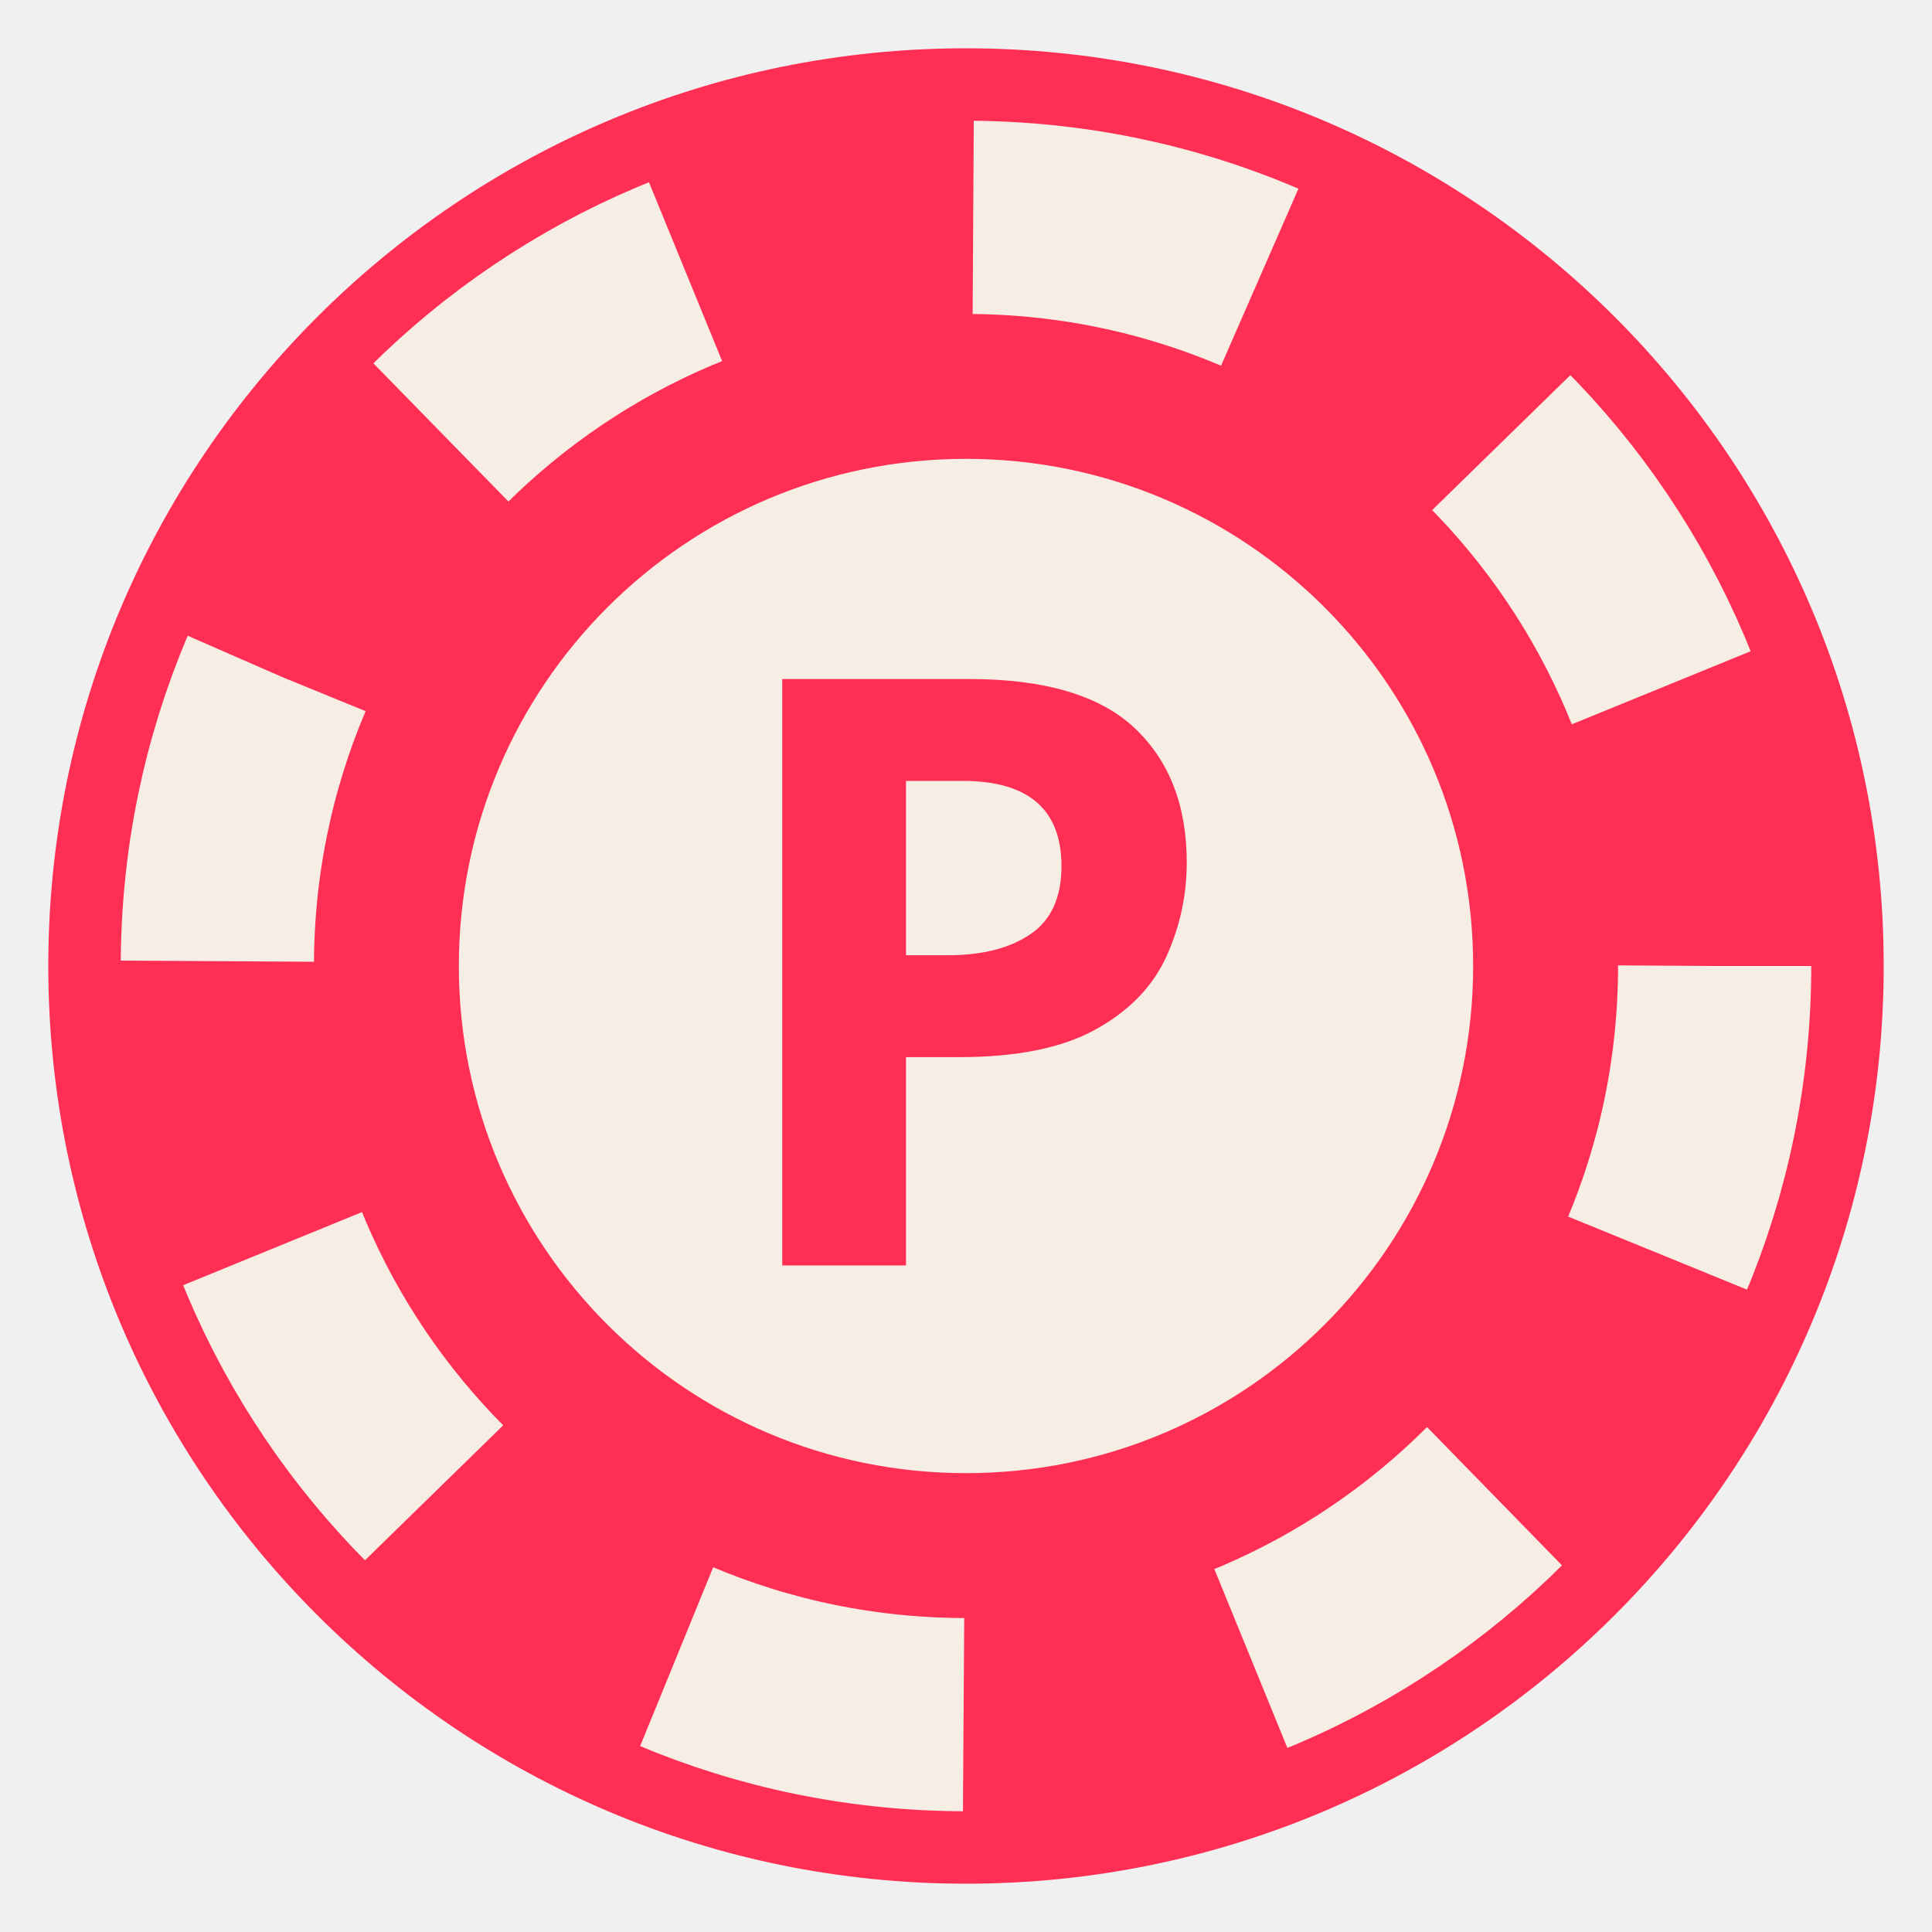
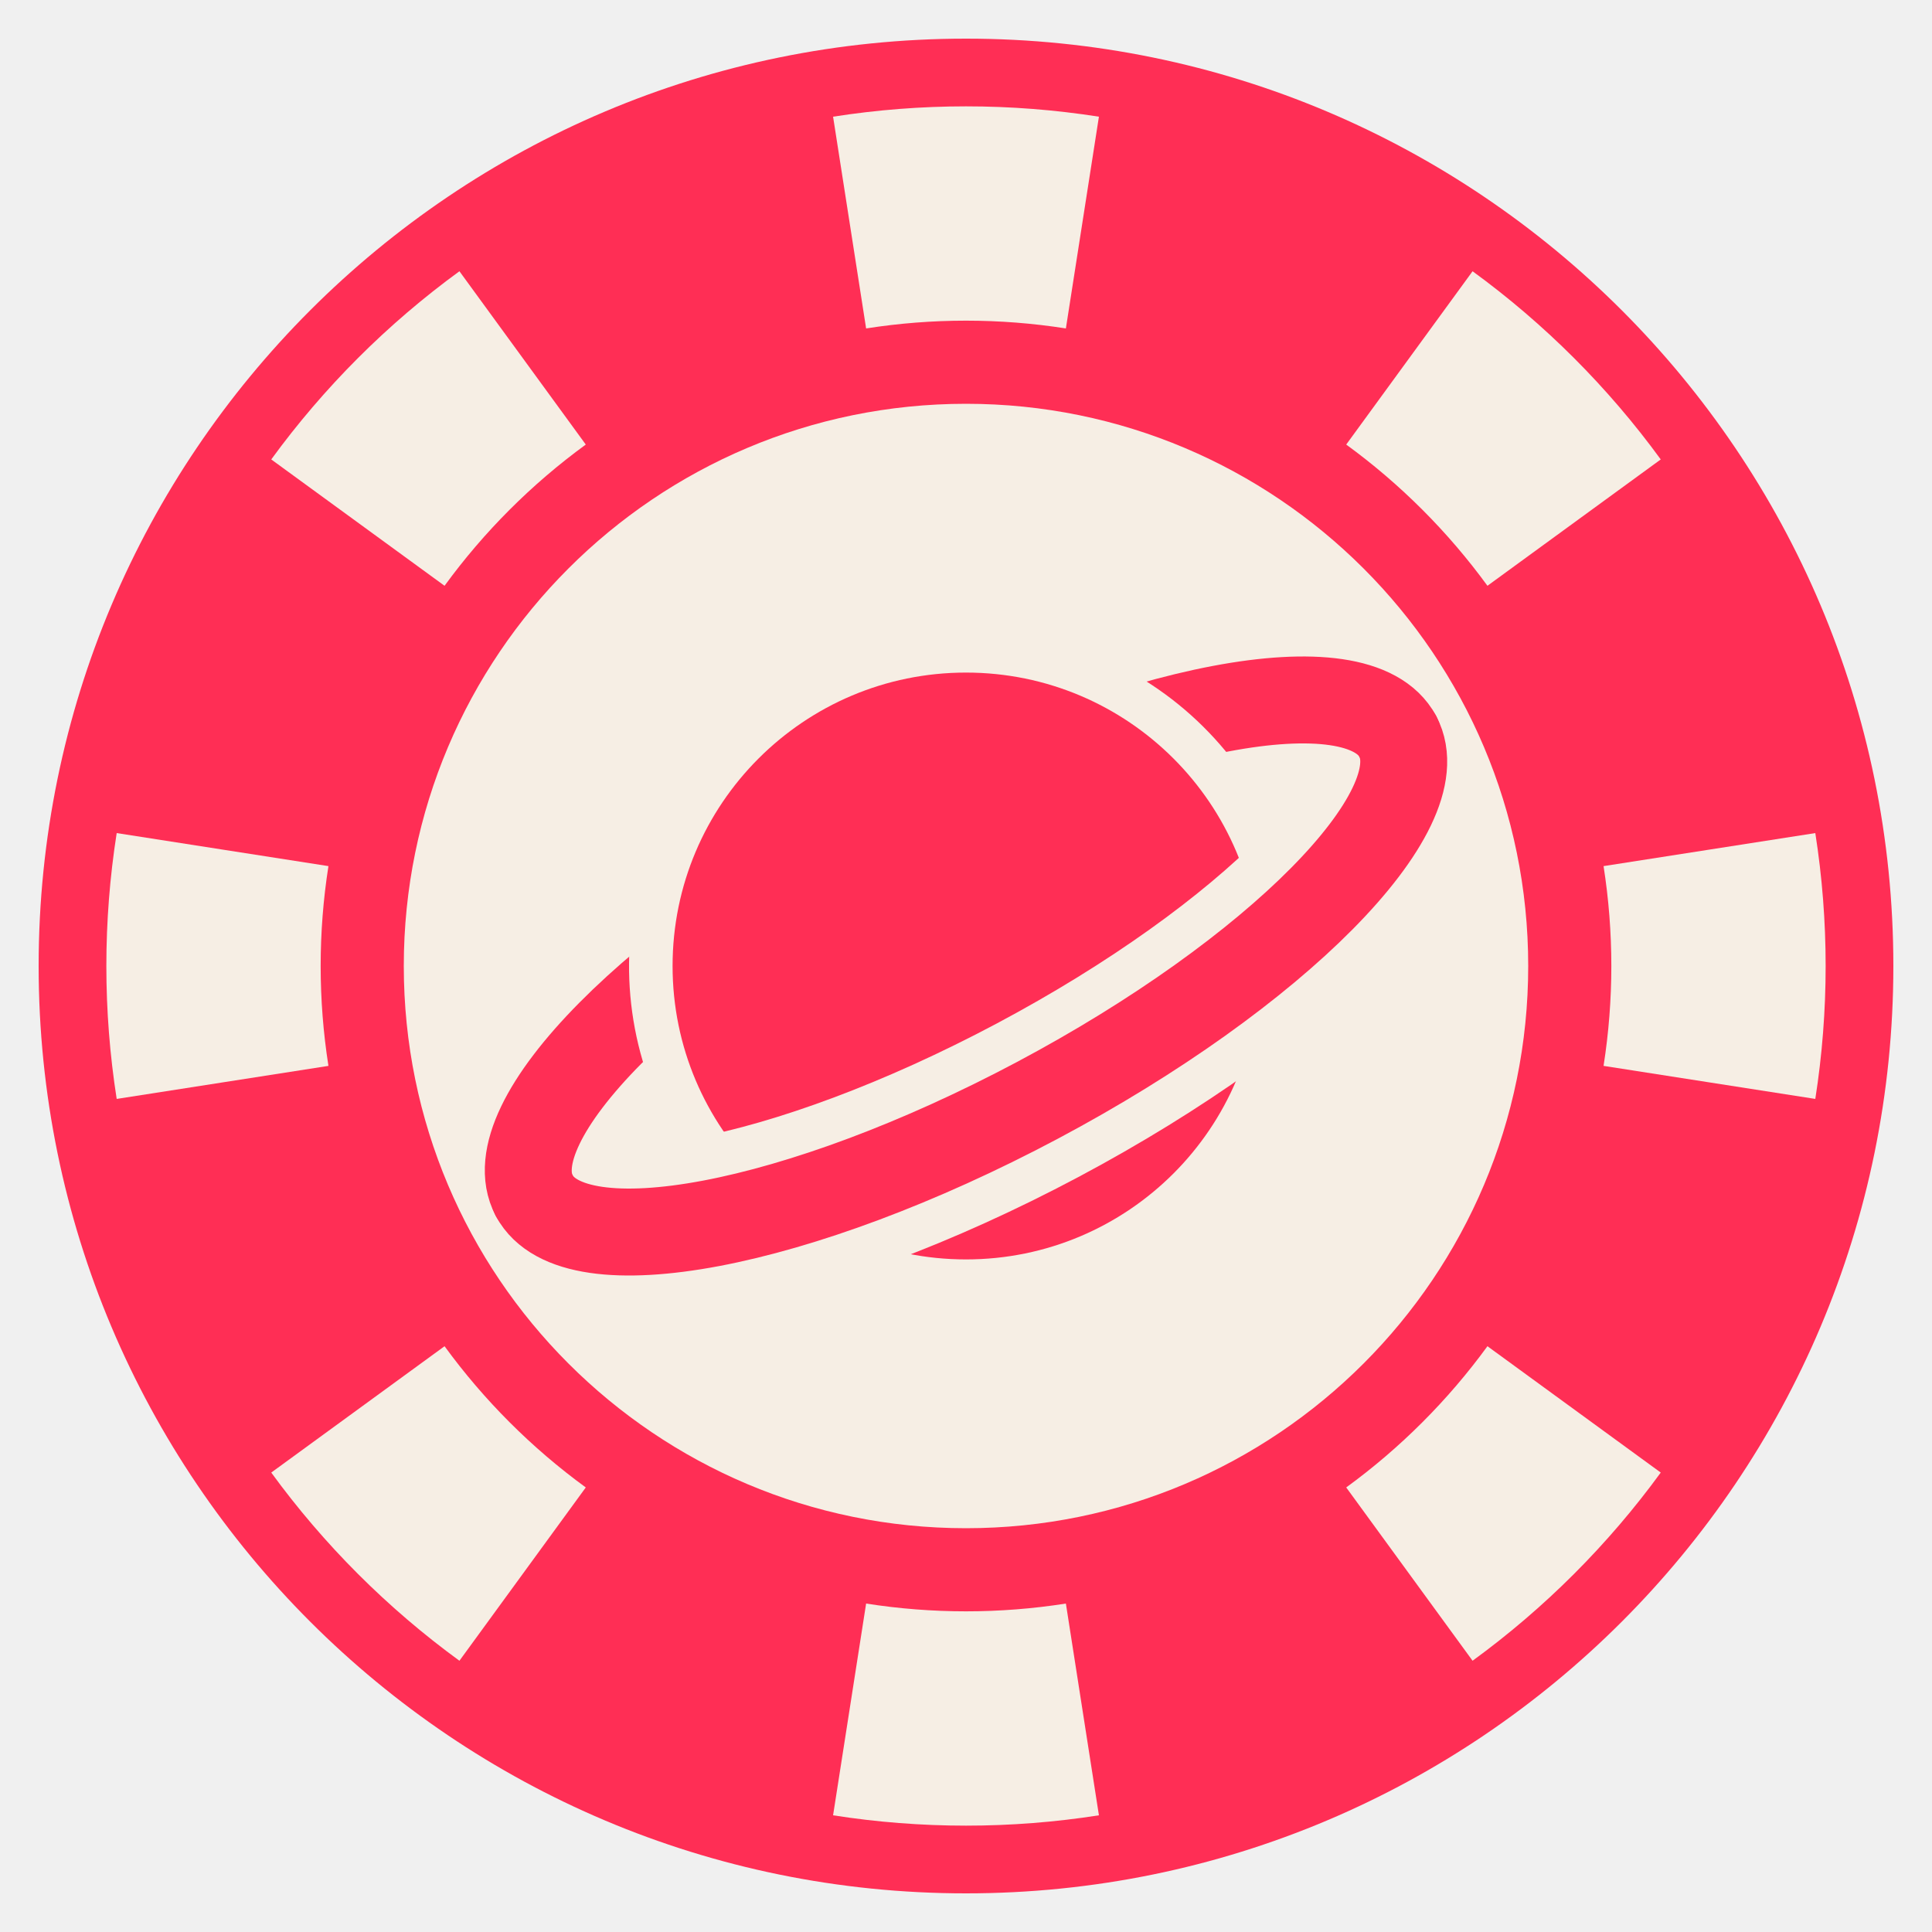
- <svg xmlns="http://www.w3.org/2000/svg" viewBox="0 0 40 40">
-   <circle cx="20" cy="20" r="19" fill="#ff2e55" />
-   <circle cx="20" cy="20" r="15.5" fill="none" stroke="#f6eee4" stroke-width="4" stroke-dasharray="6.1 6.1" />
-   <circle cx="20" cy="20" r="10.5" fill="#f6eee4" />
-   <text x="20" y="26.2" text-anchor="middle" font-size="17" font-weight="900" font-family="Arial Narrow, sans-serif" fill="#ff2e55">P</text>
+ <svg xmlns="http://www.w3.org/2000/svg" viewBox="0 0 100 100">
+   <defs>
+     <mask id="c" maskUnits="userSpaceOnUse" x="0" y="0" width="100" height="100">
+       <rect width="100" height="100" fill="#fff" />
+       <path d="M5 50A45 14 0 0 0 95 50" transform="rotate(-28 50 50)" fill="none" stroke="#000" stroke-width="16" />
+     </mask>
+     <mask id="b" maskUnits="userSpaceOnUse" x="0" y="0" width="100" height="100">
+       <rect width="100" height="100" fill="#fff" />
+       <circle cx="50" cy="50" r="31" fill="#000" />
+     </mask>
+   </defs>
+   <circle cx="50" cy="50" r="48" fill="#ff2e55" />
+   <path d="M43.12 6.04A44.5 44.5 0 0 1 56.88 6.04L55.17 17.00A33.4 33.4 0 0 0 44.83 17.00ZM76.22 14.04A44.5 44.5 0 0 1 85.96 23.78L76.99 30.32A33.4 33.4 0 0 0 69.68 23.01ZM93.96 43.12A44.5 44.5 0 0 1 93.96 56.88L83.00 55.17A33.4 33.4 0 0 0 83.00 44.83ZM85.96 76.22A44.5 44.5 0 0 1 76.22 85.96L69.68 76.99A33.4 33.4 0 0 0 76.99 69.68ZM56.88 93.96A44.5 44.5 0 0 1 43.12 93.96L44.83 83.00A33.4 33.4 0 0 0 55.17 83.00ZM23.78 85.96A44.5 44.5 0 0 1 14.04 76.22L23.01 69.68A33.4 33.4 0 0 0 30.32 76.99ZM6.04 56.88A44.5 44.5 0 0 1 6.04 43.12L17.00 44.83A33.4 33.4 0 0 0 17.00 55.17ZM14.04 23.78A44.5 44.5 0 0 1 23.78 14.04L30.32 23.01A33.4 33.4 0 0 0 23.01 30.32Z" fill="#f6eee4" />
+   <circle cx="50" cy="50" r="29.1" fill="#f6eee4" />
+   <g transform="translate(21.875 21.875) scale(.5625)" fill="none" stroke="#ff2e55" stroke-linecap="round">
+     <circle cx="50" cy="50" r="27" fill="#ff2e55" stroke="none" mask="url(#c)" />
+     <path d="M95 50A45 14 0 0 0 5 50" transform="rotate(-28 50 50)" stroke-width="8" mask="url(#b)" />
+     <path d="M5 50A45 14 0 0 0 95 50" transform="rotate(-28 50 50)" stroke-width="8" />
+   </g>
</svg>
